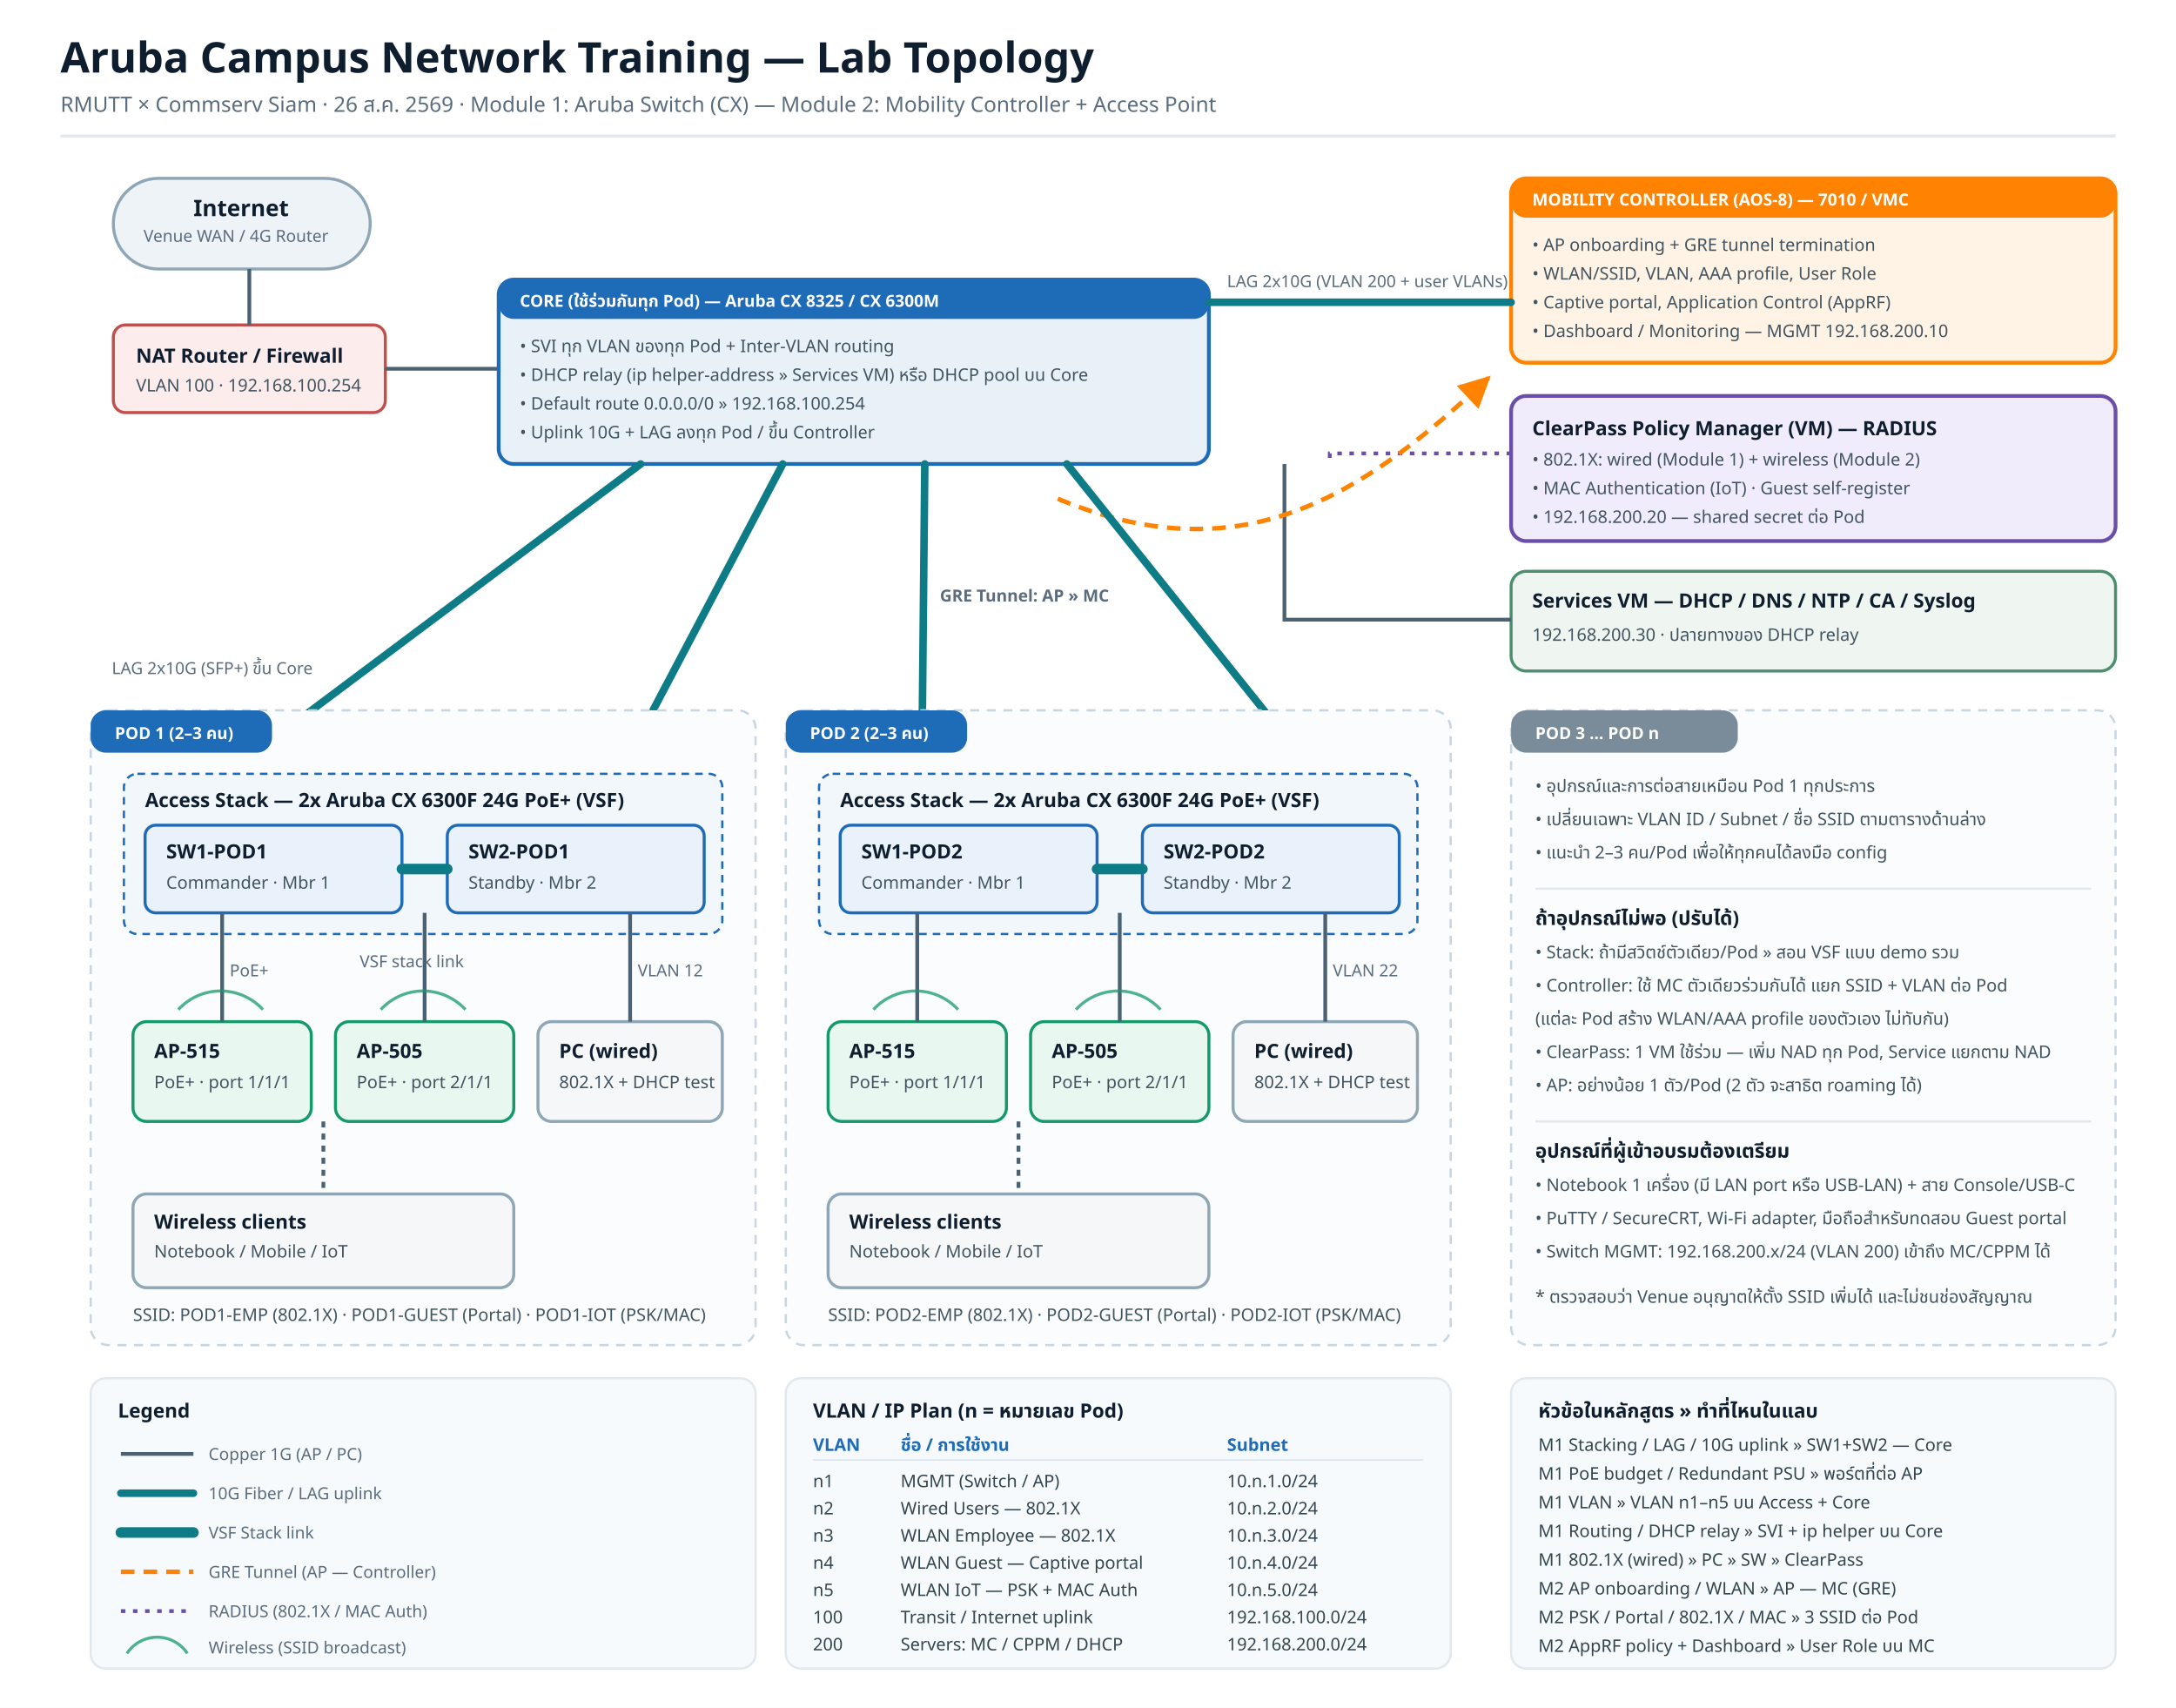
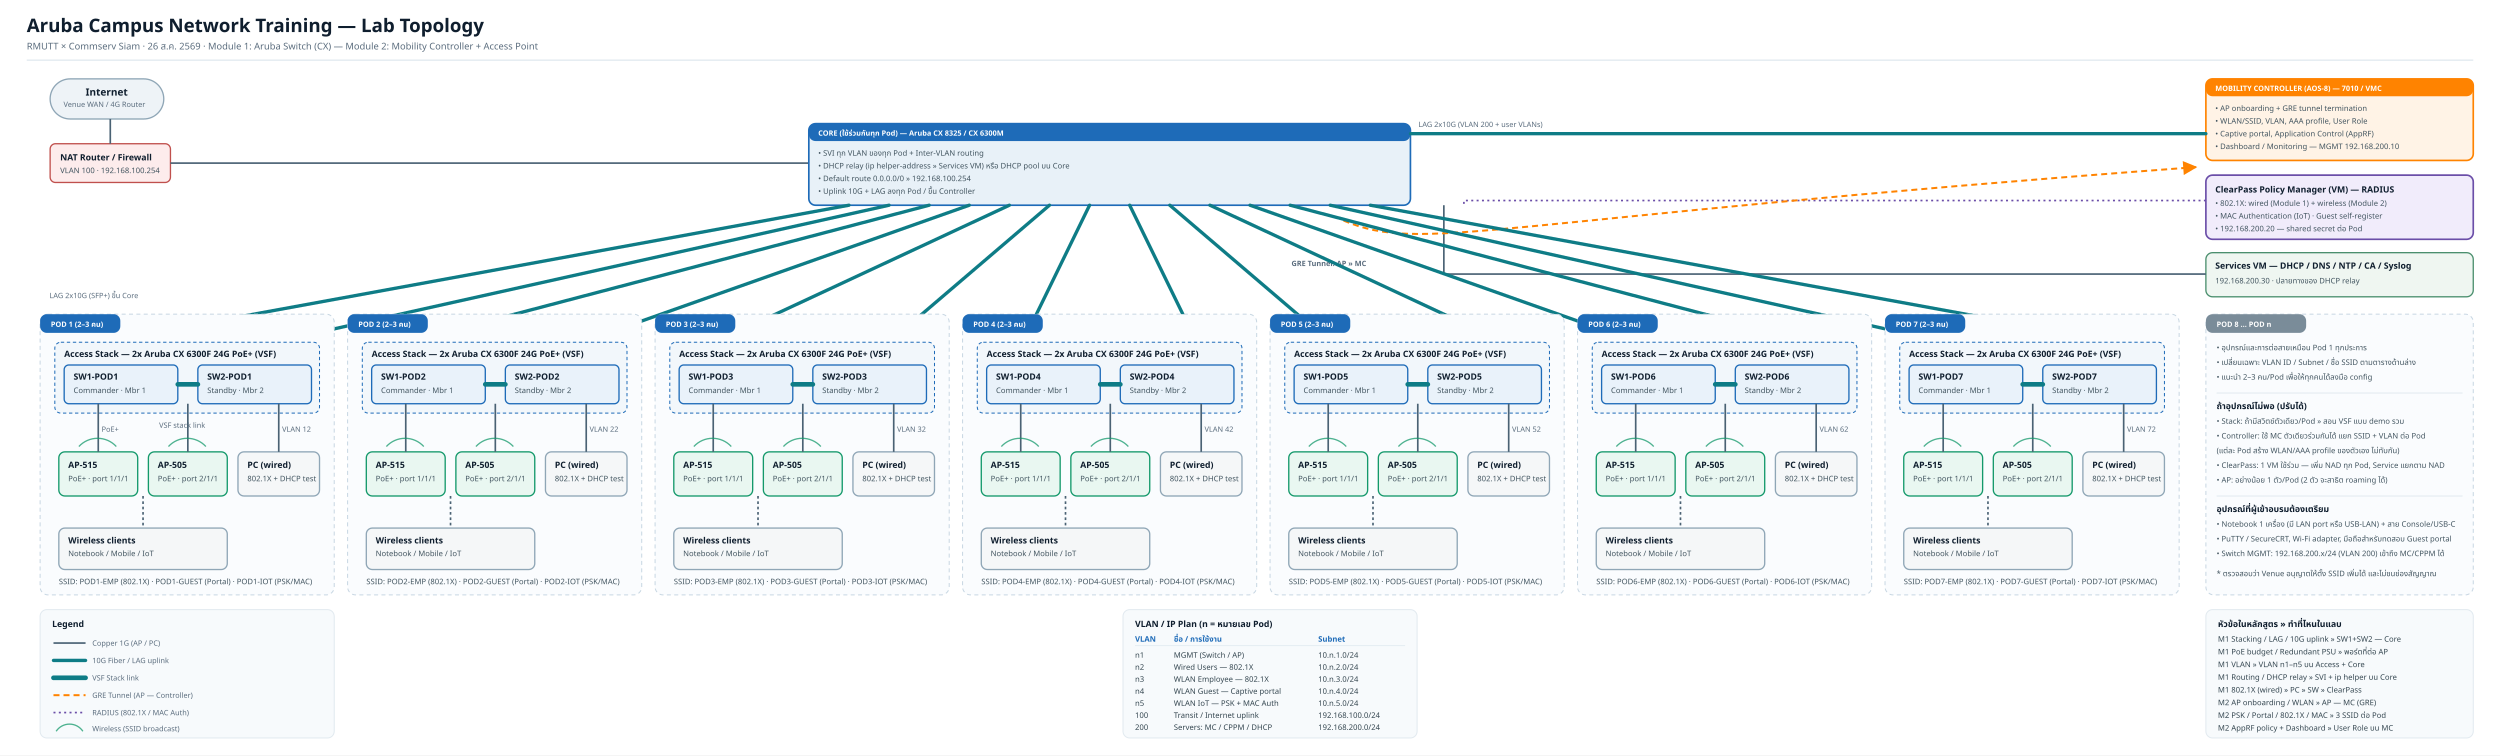
- <svg xmlns="http://www.w3.org/2000/svg" width="1440" height="1130" id="svg-lab" viewBox="0 0 1440 1130">
+ <svg xmlns="http://www.w3.org/2000/svg" width="3740" height="1130" id="svg-lab" viewBox="0 0 3740 1130">
  <defs>
    <style>#svg-lab text{font-family:"IBM Plex Sans Thai","Sarabun","Loma","Noto Sans Thai","Sarabun","Segoe UI",sans-serif;fill:#0F1E2E}#svg-lab .h1{font-size:28px;font-weight:700}#svg-lab .sub{font-size:14px;fill:#5A6C7D}#svg-lab .lbl{font-size:15px;font-weight:700}#svg-lab .lbl2{font-size:13px;font-weight:700}#svg-lab .role{font-size:11.5px;fill:#41545F}#svg-lab .tiny{font-size:11px;fill:#5A6C7D}#svg-lab .tag{font-size:11px;font-weight:700;fill:#fff}#svg-lab .th{font-size:11.5px;font-weight:700;fill:#1E6BB8}#svg-lab .td{font-size:11.5px;fill:#33454F}#svg-lab .link{stroke:#4A6274;stroke-width:2.5;fill:none}#svg-lab .link10{stroke:#0E7C86;stroke-width:5;fill:none;stroke-linecap:round}#svg-lab .stackl{stroke:#0E7C86;stroke-width:7;fill:none;stroke-linecap:round}#svg-lab .tunnel{stroke:#FF8300;stroke-width:3;stroke-dasharray:9 6;fill:none}#svg-lab .radius{stroke:#6B4EA8;stroke-width:2.5;stroke-dasharray:3 5;fill:none}#svg-lab .air{stroke:#14996B;stroke-width:2;fill:none;opacity:.75}#svg-lab .grp{fill:#FAFCFE;stroke:#C7D6E2;stroke-width:1.5;stroke-dasharray:6 5}
</style>
    <marker id="ar-svg-lab" viewBox="0 0 10 10" refX="9" refY="5" markerWidth="7" markerHeight="7" orient="auto-start-reverse">
      <path d="M0 0 L10 5 L0 10 z" fill="#FF8300" />
    </marker>
  </defs>
-   <rect width="1440" height="1130" fill="#FFFFFF" />
+   <rect width="3740" height="1130" fill="#FFFFFF" />
  <text class="h1" x="40" y="48">Aruba Campus Network Training — Lab Topology</text>
  <text class="sub" x="40" y="74">RMUTT × Commserv Siam · 26 ส.ค. 2569 · Module 1: Aruba Switch (CX) — Module 2: Mobility Controller + Access Point</text>
-   <line x1="40" y1="90" x2="1400" y2="90" stroke="#E1E9EF" stroke-width="2" />
+   <line x1="40" y1="90" x2="3700" y2="90" stroke="#E1E9EF" stroke-width="2" />
  <path d="M75 148 a30 30 0 0 1 30-30 h110 a30 30 0 0 1 0 60 h-110 a30 30 0 0 1-30-30z" fill="#EEF3F7" stroke="#8FA6B6" stroke-width="2" />
  <text class="lbl" x="128" y="143">Internet</text>
  <text class="tiny" x="95" y="160">Venue WAN / 4G Router</text>
  <rect x="75" y="215" width="180" height="58" rx="8" fill="#FDECEC" stroke="#C0504D" stroke-width="2" />
  <text class="lbl2" x="90" y="240">NAT Router / Firewall</text>
  <text class="role" x="90" y="259">VLAN 100 · 192.168.100.254</text>
  <line class="link" x1="165" y1="178" x2="165" y2="215" />
-   <line class="link" x1="255" y1="244" x2="330" y2="244" />
-   <rect x="330" y="185" width="470" height="122" rx="10" fill="#E8F1F8" stroke="#1E6BB8" stroke-width="2.5" />
-   <rect x="330" y="185" width="470" height="26" rx="10" fill="#1E6BB8" />
-   <text class="tag" x="344" y="203">CORE (ใช้ร่วมกันทุก Pod) — Aruba CX 8325 / CX 6300M</text>
-   <text class="role" x="344" y="233">• SVI ทุก VLAN ของทุก Pod + Inter-VLAN routing</text>
-   <text class="role" x="344" y="252">• DHCP relay (ip helper-address » Services VM) หรือ DHCP pool บน Core</text>
-   <text class="role" x="344" y="271">• Default route 0.0.0.0/0 » 192.168.100.254</text>
-   <text class="role" x="344" y="290">• Uplink 10G + LAG ลงทุก Pod / ขึ้น Controller</text>
-   <rect x="1000" y="118" width="400" height="122" rx="10" fill="#FFF3E6" stroke="#FF8300" stroke-width="2.5" />
-   <rect x="1000" y="118" width="400" height="26" rx="10" fill="#FF8300" />
-   <text class="tag" x="1014" y="136">MOBILITY CONTROLLER (AOS-8) — 7010 / VMC</text>
-   <text class="role" x="1014" y="166">• AP onboarding + GRE tunnel termination</text>
-   <text class="role" x="1014" y="185">• WLAN/SSID, VLAN, AAA profile, User Role</text>
-   <text class="role" x="1014" y="204">• Captive portal, Application Control (AppRF)</text>
-   <text class="role" x="1014" y="223">• Dashboard / Monitoring — MGMT 192.168.200.10</text>
-   <path class="link10" d="M800 200 H 1000" />
-   <text class="tiny" x="812" y="190">LAG 2x10G (VLAN 200 + user VLANs)</text>
-   <rect x="1000" y="262" width="400" height="96" rx="10" fill="#F1ECFB" stroke="#6B4EA8" stroke-width="2.5" />
-   <text class="lbl2" x="1014" y="288">ClearPass Policy Manager (VM) — RADIUS</text>
-   <text class="role" x="1014" y="308">• 802.1X: wired (Module 1) + wireless (Module 2)</text>
-   <text class="role" x="1014" y="327">• MAC Authentication (IoT) · Guest self-register</text>
-   <text class="role" x="1014" y="346">• 192.168.200.20 — shared secret ต่อ Pod</text>
-   <path class="radius" d="M1000 300 H 880 V 307" />
-   <rect x="1000" y="378" width="400" height="66" rx="10" fill="#EFF6F1" stroke="#4B8F6E" stroke-width="2" />
-   <text class="lbl2" x="1014" y="402">Services VM — DHCP / DNS / NTP / CA / Syslog</text>
-   <text class="role" x="1014" y="424">192.168.200.30 · ปลายทางของ DHCP relay</text>
-   <path class="link" d="M1000 410 H 850 V 307" />
-   <path class="tunnel" marker-end="url(#ar-svg-lab)" d="M700 330 C 820 380 900 330 985 250" />
-   <text class="tiny" x="622" y="398" fill="#C4620A" font-size="12" font-weight="700">GRE Tunnel: AP » MC</text>
-   <path class="link10" d="M150 512 L 424 307" />
-   <path class="link10" d="M410 512 L 518 307" />
-   <path class="link10" d="M610 512 L 612 307" />
-   <path class="link10" d="M870 512 L 706 307" />
+   <line class="link" x1="255" y1="244" x2="1210" y2="244" />
+   <rect x="1210" y="185" width="900" height="122" rx="10" fill="#E8F1F8" stroke="#1E6BB8" stroke-width="2.5" />
+   <rect x="1210" y="185" width="900" height="26" rx="10" fill="#1E6BB8" />
+   <text class="tag" x="1224" y="203">CORE (ใช้ร่วมกันทุก Pod) — Aruba CX 8325 / CX 6300M</text>
+   <text class="role" x="1224" y="233">• SVI ทุก VLAN ของทุก Pod + Inter-VLAN routing</text>
+   <text class="role" x="1224" y="252">• DHCP relay (ip helper-address » Services VM) หรือ DHCP pool บน Core</text>
+   <text class="role" x="1224" y="271">• Default route 0.0.0.0/0 » 192.168.100.254</text>
+   <text class="role" x="1224" y="290">• Uplink 10G + LAG ลงทุก Pod / ขึ้น Controller</text>
+   <rect x="3300" y="118" width="400" height="122" rx="10" fill="#FFF3E6" stroke="#FF8300" stroke-width="2.5" />
+   <rect x="3300" y="118" width="400" height="26" rx="10" fill="#FF8300" />
+   <text class="tag" x="3314" y="136">MOBILITY CONTROLLER (AOS-8) — 7010 / VMC</text>
+   <text class="role" x="3314" y="166">• AP onboarding + GRE tunnel termination</text>
+   <text class="role" x="3314" y="185">• WLAN/SSID, VLAN, AAA profile, User Role</text>
+   <text class="role" x="3314" y="204">• Captive portal, Application Control (AppRF)</text>
+   <text class="role" x="3314" y="223">• Dashboard / Monitoring — MGMT 192.168.200.10</text>
+   <path class="link10" d="M2110 200 H 3300" />
+   <text class="tiny" x="2122" y="190">LAG 2x10G (VLAN 200 + user VLANs)</text>
+   <rect x="3300" y="262" width="400" height="96" rx="10" fill="#F1ECFB" stroke="#6B4EA8" stroke-width="2.5" />
+   <text class="lbl2" x="3314" y="288">ClearPass Policy Manager (VM) — RADIUS</text>
+   <text class="role" x="3314" y="308">• 802.1X: wired (Module 1) + wireless (Module 2)</text>
+   <text class="role" x="3314" y="327">• MAC Authentication (IoT) · Guest self-register</text>
+   <text class="role" x="3314" y="346">• 192.168.200.20 — shared secret ต่อ Pod</text>
+   <path class="radius" d="M3300 300 H 2190 V 307" />
+   <rect x="3300" y="378" width="400" height="66" rx="10" fill="#EFF6F1" stroke="#4B8F6E" stroke-width="2" />
+   <text class="lbl2" x="3314" y="402">Services VM — DHCP / DNS / NTP / CA / Syslog</text>
+   <text class="role" x="3314" y="424">192.168.200.30 · ปลายทางของ DHCP relay</text>
+   <path class="link" d="M3300 410 H 2160 V 307" />
+   <path class="tunnel" marker-end="url(#ar-svg-lab)" d="M2010 330 C 2130 380 2210 330 3285 250" />
+   <text class="tiny" x="1932" y="398" fill="#C4620A" font-size="12" font-weight="700">GRE Tunnel: AP » MC</text>
+   <path class="link10" d="M150 512 L 1270 307" />
+   <path class="link10" d="M410 512 L 1330 307" />
+   <path class="link10" d="M610 512 L 1390 307" />
+   <path class="link10" d="M870 512 L 1450 307" />
+   <path class="link10" d="M1070 512 L 1510 307" />
+   <path class="link10" d="M1330 512 L 1570 307" />
+   <path class="link10" d="M1530 512 L 1630 307" />
+   <path class="link10" d="M1790 512 L 1690 307" />
+   <path class="link10" d="M1990 512 L 1750 307" />
+   <path class="link10" d="M2250 512 L 1810 307" />
+   <path class="link10" d="M2450 512 L 1870 307" />
+   <path class="link10" d="M2710 512 L 1930 307" />
+   <path class="link10" d="M2910 512 L 1990 307" />
+   <path class="link10" d="M3170 512 L 2050 307" />
  <text class="tiny" x="74" y="446">LAG 2x10G (SFP+) ขึ้น Core</text>
  <rect class="grp" x="60" y="470" width="440" height="420" rx="12" />
  <rect x="60" y="470" width="120" height="28" rx="10" fill="#1E6BB8" />
  <text class="tag" x="76" y="489">POD 1 (2–3 คน)</text>
  <rect x="82" y="512" width="396" height="106" rx="9" fill="#F2F7FB" stroke="#1E6BB8" stroke-width="1.5" stroke-dasharray="5 4" />
  <text class="lbl2" x="96" y="534">Access Stack — 2x Aruba CX 6300F 24G PoE+ (VSF)</text>
  <rect x="96" y="546" width="170" height="58" rx="7" fill="#E9F2FA" stroke="#1E6BB8" stroke-width="2" />
  <text class="lbl2" x="110" y="568">SW1-POD1</text>
  <text class="role" x="110" y="588">Commander · Mbr 1</text>
  <rect x="296" y="546" width="170" height="58" rx="7" fill="#E9F2FA" stroke="#1E6BB8" stroke-width="2" />
  <text class="lbl2" x="310" y="568">SW2-POD1</text>
  <text class="role" x="310" y="588">Standby · Mbr 2</text>
  <path class="stackl" d="M266 575 H 296" />
  <text class="tiny" x="238" y="640">VSF stack link</text>
  <rect x="88" y="676" width="118" height="66" rx="9" fill="#E9F7F1" stroke="#14996B" stroke-width="2" />
  <text class="lbl2" x="102" y="700">AP-515</text>
  <text class="role" x="102" y="720">PoE+ · port 1/1/1</text>
  <rect x="222" y="676" width="118" height="66" rx="9" fill="#E9F7F1" stroke="#14996B" stroke-width="2" />
  <text class="lbl2" x="236" y="700">AP-505</text>
  <text class="role" x="236" y="720">PoE+ · port 2/1/1</text>
  <rect x="356" y="676" width="122" height="66" rx="9" fill="#F5F7F8" stroke="#8FA6B6" stroke-width="2" />
  <text class="lbl2" x="370" y="700">PC (wired)</text>
  <text class="role" x="370" y="720">802.1X + DHCP test</text>
  <line class="link" x1="147" y1="604" x2="147" y2="676" />
  <line class="link" x1="281" y1="604" x2="281" y2="676" />
  <line class="link" x1="417" y1="604" x2="417" y2="676" />
  <text class="tiny" x="152" y="646">PoE+</text>
  <text class="tiny" x="422" y="646">VLAN 12</text>
  <path class="air" d="M118 668 a38 38 0 0 1 56 0" />
  <path class="air" d="M252 668 a38 38 0 0 1 56 0" />
  <rect x="88" y="790" width="252" height="62" rx="9" fill="#F5F7F8" stroke="#8FA6B6" stroke-width="2" />
  <text class="lbl2" x="102" y="813">Wireless clients</text>
  <text class="role" x="102" y="832">Notebook / Mobile / IoT</text>
  <line class="link" x1="214" y1="742" x2="214" y2="790" stroke-dasharray="4 4" />
  <text class="role" x="88" y="874">SSID: POD1-EMP (802.1X) · POD1-GUEST (Portal) · POD1-IOT (PSK/MAC)</text>
  <rect class="grp" x="520" y="470" width="440" height="420" rx="12" />
  <rect x="520" y="470" width="120" height="28" rx="10" fill="#1E6BB8" />
  <text class="tag" x="536" y="489">POD 2 (2–3 คน)</text>
  <rect x="542" y="512" width="396" height="106" rx="9" fill="#F2F7FB" stroke="#1E6BB8" stroke-width="1.5" stroke-dasharray="5 4" />
  <text class="lbl2" x="556" y="534">Access Stack — 2x Aruba CX 6300F 24G PoE+ (VSF)</text>
  <rect x="556" y="546" width="170" height="58" rx="7" fill="#E9F2FA" stroke="#1E6BB8" stroke-width="2" />
  <text class="lbl2" x="570" y="568">SW1-POD2</text>
  <text class="role" x="570" y="588">Commander · Mbr 1</text>
  <rect x="756" y="546" width="170" height="58" rx="7" fill="#E9F2FA" stroke="#1E6BB8" stroke-width="2" />
  <text class="lbl2" x="770" y="568">SW2-POD2</text>
  <text class="role" x="770" y="588">Standby · Mbr 2</text>
  <path class="stackl" d="M726 575 H 756" />
  <rect x="548" y="676" width="118" height="66" rx="9" fill="#E9F7F1" stroke="#14996B" stroke-width="2" />
  <text class="lbl2" x="562" y="700">AP-515</text>
  <text class="role" x="562" y="720">PoE+ · port 1/1/1</text>
  <rect x="682" y="676" width="118" height="66" rx="9" fill="#E9F7F1" stroke="#14996B" stroke-width="2" />
  <text class="lbl2" x="696" y="700">AP-505</text>
  <text class="role" x="696" y="720">PoE+ · port 2/1/1</text>
  <rect x="816" y="676" width="122" height="66" rx="9" fill="#F5F7F8" stroke="#8FA6B6" stroke-width="2" />
  <text class="lbl2" x="830" y="700">PC (wired)</text>
  <text class="role" x="830" y="720">802.1X + DHCP test</text>
  <line class="link" x1="607" y1="604" x2="607" y2="676" />
  <line class="link" x1="741" y1="604" x2="741" y2="676" />
  <line class="link" x1="877" y1="604" x2="877" y2="676" />
  <text class="tiny" x="882" y="646">VLAN 22</text>
  <path class="air" d="M578 668 a38 38 0 0 1 56 0" />
  <path class="air" d="M712 668 a38 38 0 0 1 56 0" />
  <rect x="548" y="790" width="252" height="62" rx="9" fill="#F5F7F8" stroke="#8FA6B6" stroke-width="2" />
  <text class="lbl2" x="562" y="813">Wireless clients</text>
  <text class="role" x="562" y="832">Notebook / Mobile / IoT</text>
  <line class="link" x1="674" y1="742" x2="674" y2="790" stroke-dasharray="4 4" />
  <text class="role" x="548" y="874">SSID: POD2-EMP (802.1X) · POD2-GUEST (Portal) · POD2-IOT (PSK/MAC)</text>
-   <rect class="grp" x="1000" y="470" width="400" height="420" rx="12" />
-   <rect x="1000" y="470" width="150" height="28" rx="10" fill="#7A8C99" />
-   <text class="tag" x="1016" y="489">POD 3 ... POD n</text>
-   <text class="role" x="1016" y="524">• อุปกรณ์และการต่อสายเหมือน Pod 1 ทุกประการ</text>
-   <text class="role" x="1016" y="546">• เปลี่ยนเฉพาะ VLAN ID / Subnet / ชื่อ SSID ตามตารางด้านล่าง</text>
-   <text class="role" x="1016" y="568">• แนะนำ 2–3 คน/Pod เพื่อให้ทุกคนได้ลงมือ config</text>
-   <line x1="1016" y1="588" x2="1384" y2="588" stroke="#E1E9EF" stroke-width="1.5" />
-   <text class="lbl2" x="1016" y="612">ถ้าอุปกรณ์ไม่พอ (ปรับได้)</text>
-   <text class="role" x="1016" y="634">• Stack: ถ้ามีสวิตช์ตัวเดียว/Pod » สอน VSF แบบ demo รวม</text>
-   <text class="role" x="1016" y="656">• Controller: ใช้ MC ตัวเดียวร่วมกันได้ แยก SSID + VLAN ต่อ Pod</text>
-   <text class="role" x="1016" y="678">  (แต่ละ Pod สร้าง WLAN/AAA profile ของตัวเอง ไม่ทับกัน)</text>
-   <text class="role" x="1016" y="700">• ClearPass: 1 VM ใช้ร่วม — เพิ่ม NAD ทุก Pod, Service แยกตาม NAD</text>
-   <text class="role" x="1016" y="722">• AP: อย่างน้อย 1 ตัว/Pod (2 ตัว จะสาธิต roaming ได้)</text>
-   <line x1="1016" y1="742" x2="1384" y2="742" stroke="#E1E9EF" stroke-width="1.5" />
-   <text class="lbl2" x="1016" y="766">อุปกรณ์ที่ผู้เข้าอบรมต้องเตรียม</text>
-   <text class="role" x="1016" y="788">• Notebook 1 เครื่อง (มี LAN port หรือ USB-LAN) + สาย Console/USB-C</text>
-   <text class="role" x="1016" y="810">• PuTTY / SecureCRT, Wi-Fi adapter, มือถือสำหรับทดสอบ Guest portal</text>
-   <text class="role" x="1016" y="832">• Switch MGMT: 192.168.200.x/24 (VLAN 200) เข้าถึง MC/CPPM ได้</text>
-   <text class="role" x="1016" y="862">* ตรวจสอบว่า Venue อนุญาตให้ตั้ง SSID เพิ่มได้ และไม่ชนช่องสัญญาณ</text>
+   <rect class="grp" x="980" y="470" width="440" height="420" rx="12" />
+   <rect x="980" y="470" width="120" height="28" rx="10" fill="#1E6BB8" />
+   <text class="tag" x="996" y="489">POD 3 (2–3 คน)</text>
+   <rect x="1002" y="512" width="396" height="106" rx="9" fill="#F2F7FB" stroke="#1E6BB8" stroke-width="1.5" stroke-dasharray="5 4" />
+   <text class="lbl2" x="1016" y="534">Access Stack — 2x Aruba CX 6300F 24G PoE+ (VSF)</text>
+   <rect x="1016" y="546" width="170" height="58" rx="7" fill="#E9F2FA" stroke="#1E6BB8" stroke-width="2" />
+   <text class="lbl2" x="1030" y="568">SW1-POD3</text>
+   <text class="role" x="1030" y="588">Commander · Mbr 1</text>
+   <rect x="1216" y="546" width="170" height="58" rx="7" fill="#E9F2FA" stroke="#1E6BB8" stroke-width="2" />
+   <text class="lbl2" x="1230" y="568">SW2-POD3</text>
+   <text class="role" x="1230" y="588">Standby · Mbr 2</text>
+   <path class="stackl" d="M1186 575 H 1216" />
+   <rect x="1008" y="676" width="118" height="66" rx="9" fill="#E9F7F1" stroke="#14996B" stroke-width="2" />
+   <text class="lbl2" x="1022" y="700">AP-515</text>
+   <text class="role" x="1022" y="720">PoE+ · port 1/1/1</text>
+   <rect x="1142" y="676" width="118" height="66" rx="9" fill="#E9F7F1" stroke="#14996B" stroke-width="2" />
+   <text class="lbl2" x="1156" y="700">AP-505</text>
+   <text class="role" x="1156" y="720">PoE+ · port 2/1/1</text>
+   <rect x="1276" y="676" width="122" height="66" rx="9" fill="#F5F7F8" stroke="#8FA6B6" stroke-width="2" />
+   <text class="lbl2" x="1290" y="700">PC (wired)</text>
+   <text class="role" x="1290" y="720">802.1X + DHCP test</text>
+   <line class="link" x1="1067" y1="604" x2="1067" y2="676" />
+   <line class="link" x1="1201" y1="604" x2="1201" y2="676" />
+   <line class="link" x1="1337" y1="604" x2="1337" y2="676" />
+   <text class="tiny" x="1342" y="646">VLAN 32</text>
+   <path class="air" d="M1038 668 a38 38 0 0 1 56 0" />
+   <path class="air" d="M1172 668 a38 38 0 0 1 56 0" />
+   <rect x="1008" y="790" width="252" height="62" rx="9" fill="#F5F7F8" stroke="#8FA6B6" stroke-width="2" />
+   <text class="lbl2" x="1022" y="813">Wireless clients</text>
+   <text class="role" x="1022" y="832">Notebook / Mobile / IoT</text>
+   <line class="link" x1="1134" y1="742" x2="1134" y2="790" stroke-dasharray="4 4" />
+   <text class="role" x="1008" y="874">SSID: POD3-EMP (802.1X) · POD3-GUEST (Portal) · POD3-IOT (PSK/MAC)</text>
+   <rect class="grp" x="1440" y="470" width="440" height="420" rx="12" />
+   <rect x="1440" y="470" width="120" height="28" rx="10" fill="#1E6BB8" />
+   <text class="tag" x="1456" y="489">POD 4 (2–3 คน)</text>
+   <rect x="1462" y="512" width="396" height="106" rx="9" fill="#F2F7FB" stroke="#1E6BB8" stroke-width="1.5" stroke-dasharray="5 4" />
+   <text class="lbl2" x="1476" y="534">Access Stack — 2x Aruba CX 6300F 24G PoE+ (VSF)</text>
+   <rect x="1476" y="546" width="170" height="58" rx="7" fill="#E9F2FA" stroke="#1E6BB8" stroke-width="2" />
+   <text class="lbl2" x="1490" y="568">SW1-POD4</text>
+   <text class="role" x="1490" y="588">Commander · Mbr 1</text>
+   <rect x="1676" y="546" width="170" height="58" rx="7" fill="#E9F2FA" stroke="#1E6BB8" stroke-width="2" />
+   <text class="lbl2" x="1690" y="568">SW2-POD4</text>
+   <text class="role" x="1690" y="588">Standby · Mbr 2</text>
+   <path class="stackl" d="M1646 575 H 1676" />
+   <rect x="1468" y="676" width="118" height="66" rx="9" fill="#E9F7F1" stroke="#14996B" stroke-width="2" />
+   <text class="lbl2" x="1482" y="700">AP-515</text>
+   <text class="role" x="1482" y="720">PoE+ · port 1/1/1</text>
+   <rect x="1602" y="676" width="118" height="66" rx="9" fill="#E9F7F1" stroke="#14996B" stroke-width="2" />
+   <text class="lbl2" x="1616" y="700">AP-505</text>
+   <text class="role" x="1616" y="720">PoE+ · port 2/1/1</text>
+   <rect x="1736" y="676" width="122" height="66" rx="9" fill="#F5F7F8" stroke="#8FA6B6" stroke-width="2" />
+   <text class="lbl2" x="1750" y="700">PC (wired)</text>
+   <text class="role" x="1750" y="720">802.1X + DHCP test</text>
+   <line class="link" x1="1527" y1="604" x2="1527" y2="676" />
+   <line class="link" x1="1661" y1="604" x2="1661" y2="676" />
+   <line class="link" x1="1797" y1="604" x2="1797" y2="676" />
+   <text class="tiny" x="1802" y="646">VLAN 42</text>
+   <path class="air" d="M1498 668 a38 38 0 0 1 56 0" />
+   <path class="air" d="M1632 668 a38 38 0 0 1 56 0" />
+   <rect x="1468" y="790" width="252" height="62" rx="9" fill="#F5F7F8" stroke="#8FA6B6" stroke-width="2" />
+   <text class="lbl2" x="1482" y="813">Wireless clients</text>
+   <text class="role" x="1482" y="832">Notebook / Mobile / IoT</text>
+   <line class="link" x1="1594" y1="742" x2="1594" y2="790" stroke-dasharray="4 4" />
+   <text class="role" x="1468" y="874">SSID: POD4-EMP (802.1X) · POD4-GUEST (Portal) · POD4-IOT (PSK/MAC)</text>
+   <rect class="grp" x="1900" y="470" width="440" height="420" rx="12" />
+   <rect x="1900" y="470" width="120" height="28" rx="10" fill="#1E6BB8" />
+   <text class="tag" x="1916" y="489">POD 5 (2–3 คน)</text>
+   <rect x="1922" y="512" width="396" height="106" rx="9" fill="#F2F7FB" stroke="#1E6BB8" stroke-width="1.5" stroke-dasharray="5 4" />
+   <text class="lbl2" x="1936" y="534">Access Stack — 2x Aruba CX 6300F 24G PoE+ (VSF)</text>
+   <rect x="1936" y="546" width="170" height="58" rx="7" fill="#E9F2FA" stroke="#1E6BB8" stroke-width="2" />
+   <text class="lbl2" x="1950" y="568">SW1-POD5</text>
+   <text class="role" x="1950" y="588">Commander · Mbr 1</text>
+   <rect x="2136" y="546" width="170" height="58" rx="7" fill="#E9F2FA" stroke="#1E6BB8" stroke-width="2" />
+   <text class="lbl2" x="2150" y="568">SW2-POD5</text>
+   <text class="role" x="2150" y="588">Standby · Mbr 2</text>
+   <path class="stackl" d="M2106 575 H 2136" />
+   <rect x="1928" y="676" width="118" height="66" rx="9" fill="#E9F7F1" stroke="#14996B" stroke-width="2" />
+   <text class="lbl2" x="1942" y="700">AP-515</text>
+   <text class="role" x="1942" y="720">PoE+ · port 1/1/1</text>
+   <rect x="2062" y="676" width="118" height="66" rx="9" fill="#E9F7F1" stroke="#14996B" stroke-width="2" />
+   <text class="lbl2" x="2076" y="700">AP-505</text>
+   <text class="role" x="2076" y="720">PoE+ · port 2/1/1</text>
+   <rect x="2196" y="676" width="122" height="66" rx="9" fill="#F5F7F8" stroke="#8FA6B6" stroke-width="2" />
+   <text class="lbl2" x="2210" y="700">PC (wired)</text>
+   <text class="role" x="2210" y="720">802.1X + DHCP test</text>
+   <line class="link" x1="1987" y1="604" x2="1987" y2="676" />
+   <line class="link" x1="2121" y1="604" x2="2121" y2="676" />
+   <line class="link" x1="2257" y1="604" x2="2257" y2="676" />
+   <text class="tiny" x="2262" y="646">VLAN 52</text>
+   <path class="air" d="M1958 668 a38 38 0 0 1 56 0" />
+   <path class="air" d="M2092 668 a38 38 0 0 1 56 0" />
+   <rect x="1928" y="790" width="252" height="62" rx="9" fill="#F5F7F8" stroke="#8FA6B6" stroke-width="2" />
+   <text class="lbl2" x="1942" y="813">Wireless clients</text>
+   <text class="role" x="1942" y="832">Notebook / Mobile / IoT</text>
+   <line class="link" x1="2054" y1="742" x2="2054" y2="790" stroke-dasharray="4 4" />
+   <text class="role" x="1928" y="874">SSID: POD5-EMP (802.1X) · POD5-GUEST (Portal) · POD5-IOT (PSK/MAC)</text>
+   <rect class="grp" x="2360" y="470" width="440" height="420" rx="12" />
+   <rect x="2360" y="470" width="120" height="28" rx="10" fill="#1E6BB8" />
+   <text class="tag" x="2376" y="489">POD 6 (2–3 คน)</text>
+   <rect x="2382" y="512" width="396" height="106" rx="9" fill="#F2F7FB" stroke="#1E6BB8" stroke-width="1.5" stroke-dasharray="5 4" />
+   <text class="lbl2" x="2396" y="534">Access Stack — 2x Aruba CX 6300F 24G PoE+ (VSF)</text>
+   <rect x="2396" y="546" width="170" height="58" rx="7" fill="#E9F2FA" stroke="#1E6BB8" stroke-width="2" />
+   <text class="lbl2" x="2410" y="568">SW1-POD6</text>
+   <text class="role" x="2410" y="588">Commander · Mbr 1</text>
+   <rect x="2596" y="546" width="170" height="58" rx="7" fill="#E9F2FA" stroke="#1E6BB8" stroke-width="2" />
+   <text class="lbl2" x="2610" y="568">SW2-POD6</text>
+   <text class="role" x="2610" y="588">Standby · Mbr 2</text>
+   <path class="stackl" d="M2566 575 H 2596" />
+   <rect x="2388" y="676" width="118" height="66" rx="9" fill="#E9F7F1" stroke="#14996B" stroke-width="2" />
+   <text class="lbl2" x="2402" y="700">AP-515</text>
+   <text class="role" x="2402" y="720">PoE+ · port 1/1/1</text>
+   <rect x="2522" y="676" width="118" height="66" rx="9" fill="#E9F7F1" stroke="#14996B" stroke-width="2" />
+   <text class="lbl2" x="2536" y="700">AP-505</text>
+   <text class="role" x="2536" y="720">PoE+ · port 2/1/1</text>
+   <rect x="2656" y="676" width="122" height="66" rx="9" fill="#F5F7F8" stroke="#8FA6B6" stroke-width="2" />
+   <text class="lbl2" x="2670" y="700">PC (wired)</text>
+   <text class="role" x="2670" y="720">802.1X + DHCP test</text>
+   <line class="link" x1="2447" y1="604" x2="2447" y2="676" />
+   <line class="link" x1="2581" y1="604" x2="2581" y2="676" />
+   <line class="link" x1="2717" y1="604" x2="2717" y2="676" />
+   <text class="tiny" x="2722" y="646">VLAN 62</text>
+   <path class="air" d="M2418 668 a38 38 0 0 1 56 0" />
+   <path class="air" d="M2552 668 a38 38 0 0 1 56 0" />
+   <rect x="2388" y="790" width="252" height="62" rx="9" fill="#F5F7F8" stroke="#8FA6B6" stroke-width="2" />
+   <text class="lbl2" x="2402" y="813">Wireless clients</text>
+   <text class="role" x="2402" y="832">Notebook / Mobile / IoT</text>
+   <line class="link" x1="2514" y1="742" x2="2514" y2="790" stroke-dasharray="4 4" />
+   <text class="role" x="2388" y="874">SSID: POD6-EMP (802.1X) · POD6-GUEST (Portal) · POD6-IOT (PSK/MAC)</text>
+   <rect class="grp" x="2820" y="470" width="440" height="420" rx="12" />
+   <rect x="2820" y="470" width="120" height="28" rx="10" fill="#1E6BB8" />
+   <text class="tag" x="2836" y="489">POD 7 (2–3 คน)</text>
+   <rect x="2842" y="512" width="396" height="106" rx="9" fill="#F2F7FB" stroke="#1E6BB8" stroke-width="1.5" stroke-dasharray="5 4" />
+   <text class="lbl2" x="2856" y="534">Access Stack — 2x Aruba CX 6300F 24G PoE+ (VSF)</text>
+   <rect x="2856" y="546" width="170" height="58" rx="7" fill="#E9F2FA" stroke="#1E6BB8" stroke-width="2" />
+   <text class="lbl2" x="2870" y="568">SW1-POD7</text>
+   <text class="role" x="2870" y="588">Commander · Mbr 1</text>
+   <rect x="3056" y="546" width="170" height="58" rx="7" fill="#E9F2FA" stroke="#1E6BB8" stroke-width="2" />
+   <text class="lbl2" x="3070" y="568">SW2-POD7</text>
+   <text class="role" x="3070" y="588">Standby · Mbr 2</text>
+   <path class="stackl" d="M3026 575 H 3056" />
+   <rect x="2848" y="676" width="118" height="66" rx="9" fill="#E9F7F1" stroke="#14996B" stroke-width="2" />
+   <text class="lbl2" x="2862" y="700">AP-515</text>
+   <text class="role" x="2862" y="720">PoE+ · port 1/1/1</text>
+   <rect x="2982" y="676" width="118" height="66" rx="9" fill="#E9F7F1" stroke="#14996B" stroke-width="2" />
+   <text class="lbl2" x="2996" y="700">AP-505</text>
+   <text class="role" x="2996" y="720">PoE+ · port 2/1/1</text>
+   <rect x="3116" y="676" width="122" height="66" rx="9" fill="#F5F7F8" stroke="#8FA6B6" stroke-width="2" />
+   <text class="lbl2" x="3130" y="700">PC (wired)</text>
+   <text class="role" x="3130" y="720">802.1X + DHCP test</text>
+   <line class="link" x1="2907" y1="604" x2="2907" y2="676" />
+   <line class="link" x1="3041" y1="604" x2="3041" y2="676" />
+   <line class="link" x1="3177" y1="604" x2="3177" y2="676" />
+   <text class="tiny" x="3182" y="646">VLAN 72</text>
+   <path class="air" d="M2878 668 a38 38 0 0 1 56 0" />
+   <path class="air" d="M3012 668 a38 38 0 0 1 56 0" />
+   <rect x="2848" y="790" width="252" height="62" rx="9" fill="#F5F7F8" stroke="#8FA6B6" stroke-width="2" />
+   <text class="lbl2" x="2862" y="813">Wireless clients</text>
+   <text class="role" x="2862" y="832">Notebook / Mobile / IoT</text>
+   <line class="link" x1="2974" y1="742" x2="2974" y2="790" stroke-dasharray="4 4" />
+   <text class="role" x="2848" y="874">SSID: POD7-EMP (802.1X) · POD7-GUEST (Portal) · POD7-IOT (PSK/MAC)</text>
+   <rect class="grp" x="3300" y="470" width="400" height="420" rx="12" />
+   <rect x="3300" y="470" width="150" height="28" rx="10" fill="#7A8C99" />
+   <text class="tag" x="3316" y="489">POD 8 ... POD n</text>
+   <text class="role" x="3316" y="524">• อุปกรณ์และการต่อสายเหมือน Pod 1 ทุกประการ</text>
+   <text class="role" x="3316" y="546">• เปลี่ยนเฉพาะ VLAN ID / Subnet / ชื่อ SSID ตามตารางด้านล่าง</text>
+   <text class="role" x="3316" y="568">• แนะนำ 2–3 คน/Pod เพื่อให้ทุกคนได้ลงมือ config</text>
+   <line x1="3316" y1="588" x2="3684" y2="588" stroke="#E1E9EF" stroke-width="1.5" />
+   <text class="lbl2" x="3316" y="612">ถ้าอุปกรณ์ไม่พอ (ปรับได้)</text>
+   <text class="role" x="3316" y="634">• Stack: ถ้ามีสวิตช์ตัวเดียว/Pod » สอน VSF แบบ demo รวม</text>
+   <text class="role" x="3316" y="656">• Controller: ใช้ MC ตัวเดียวร่วมกันได้ แยก SSID + VLAN ต่อ Pod</text>
+   <text class="role" x="3316" y="678">  (แต่ละ Pod สร้าง WLAN/AAA profile ของตัวเอง ไม่ทับกัน)</text>
+   <text class="role" x="3316" y="700">• ClearPass: 1 VM ใช้ร่วม — เพิ่ม NAD ทุก Pod, Service แยกตาม NAD</text>
+   <text class="role" x="3316" y="722">• AP: อย่างน้อย 1 ตัว/Pod (2 ตัว จะสาธิต roaming ได้)</text>
+   <line x1="3316" y1="742" x2="3684" y2="742" stroke="#E1E9EF" stroke-width="1.5" />
+   <text class="lbl2" x="3316" y="766">อุปกรณ์ที่ผู้เข้าอบรมต้องเตรียม</text>
+   <text class="role" x="3316" y="788">• Notebook 1 เครื่อง (มี LAN port หรือ USB-LAN) + สาย Console/USB-C</text>
+   <text class="role" x="3316" y="810">• PuTTY / SecureCRT, Wi-Fi adapter, มือถือสำหรับทดสอบ Guest portal</text>
+   <text class="role" x="3316" y="832">• Switch MGMT: 192.168.200.x/24 (VLAN 200) เข้าถึง MC/CPPM ได้</text>
+   <text class="role" x="3316" y="862">* ตรวจสอบว่า Venue อนุญาตให้ตั้ง SSID เพิ่มได้ และไม่ชนช่องสัญญาณ</text>
  <rect x="60" y="912" width="440" height="192" rx="10" fill="#F7FAFC" stroke="#E1E9EF" stroke-width="1.5" />
  <text class="lbl2" x="78" y="938">Legend</text>
  <line class="link" x1="80" y1="962" x2="128" y2="962" />
  <text class="tiny" x="138" y="966">Copper 1G (AP / PC)</text>
  <line class="link10" x1="80" y1="988" x2="128" y2="988" />
  <text class="tiny" x="138" y="992">10G Fiber / LAG uplink</text>
  <path class="stackl" d="M80 1014 H 128" />
  <text class="tiny" x="138" y="1018">VSF Stack link</text>
  <path class="tunnel" d="M80 1040 H 128" />
  <text class="tiny" x="138" y="1044">GRE Tunnel (AP — Controller)</text>
  <path class="radius" d="M80 1066 H 128" />
  <text class="tiny" x="138" y="1070">RADIUS (802.1X / MAC Auth)</text>
  <path class="air" d="M84 1094 a24 24 0 0 1 40 0" />
  <text class="tiny" x="138" y="1094">Wireless (SSID broadcast)</text>
-   <rect x="520" y="912" width="440" height="192" rx="10" fill="#F7FAFC" stroke="#E1E9EF" stroke-width="1.5" />
-   <text class="lbl2" x="538" y="938">VLAN / IP Plan (n = หมายเลข Pod)</text>
-   <text class="th" x="538" y="960">VLAN</text>
-   <text class="th" x="596" y="960">ชื่อ / การใช้งาน</text>
-   <text class="th" x="812" y="960">Subnet</text>
-   <line x1="538" y1="966" x2="942" y2="966" stroke="#DCE6ED" />
-   <text class="td" x="538" y="984">n1</text>
-   <text class="td" x="596" y="984">MGMT (Switch / AP)</text>
-   <text class="td" x="812" y="984">10.n.1.0/24</text>
-   <text class="td" x="538" y="1002">n2</text>
-   <text class="td" x="596" y="1002">Wired Users — 802.1X</text>
-   <text class="td" x="812" y="1002">10.n.2.0/24</text>
-   <text class="td" x="538" y="1020">n3</text>
-   <text class="td" x="596" y="1020">WLAN Employee — 802.1X</text>
-   <text class="td" x="812" y="1020">10.n.3.0/24</text>
-   <text class="td" x="538" y="1038">n4</text>
-   <text class="td" x="596" y="1038">WLAN Guest — Captive portal</text>
-   <text class="td" x="812" y="1038">10.n.4.0/24</text>
-   <text class="td" x="538" y="1056">n5</text>
-   <text class="td" x="596" y="1056">WLAN IoT — PSK + MAC Auth</text>
-   <text class="td" x="812" y="1056">10.n.5.0/24</text>
-   <text class="td" x="538" y="1074">100</text>
-   <text class="td" x="596" y="1074">Transit / Internet uplink</text>
-   <text class="td" x="812" y="1074">192.168.100.0/24</text>
-   <text class="td" x="538" y="1092">200</text>
-   <text class="td" x="596" y="1092">Servers: MC / CPPM / DHCP</text>
-   <text class="td" x="812" y="1092">192.168.200.0/24</text>
-   <rect x="1000" y="912" width="400" height="192" rx="10" fill="#F7FAFC" stroke="#E1E9EF" stroke-width="1.5" />
-   <text class="lbl2" x="1018" y="938">หัวข้อในหลักสูตร » ทำที่ไหนในแลบ</text>
-   <text class="td" x="1018" y="960">M1 Stacking / LAG / 10G uplink » SW1+SW2 — Core</text>
-   <text class="td" x="1018" y="979">M1 PoE budget / Redundant PSU » พอร์ตที่ต่อ AP</text>
-   <text class="td" x="1018" y="998">M1 VLAN » VLAN n1–n5 บน Access + Core</text>
-   <text class="td" x="1018" y="1017">M1 Routing / DHCP relay » SVI + ip helper บน Core</text>
-   <text class="td" x="1018" y="1036">M1 802.1X (wired) » PC » SW » ClearPass</text>
-   <text class="td" x="1018" y="1055">M2 AP onboarding / WLAN » AP — MC (GRE)</text>
-   <text class="td" x="1018" y="1074">M2 PSK / Portal / 802.1X / MAC » 3 SSID ต่อ Pod</text>
-   <text class="td" x="1018" y="1093">M2 AppRF policy + Dashboard » User Role บน MC</text>
+   <rect x="1680" y="912" width="440" height="192" rx="10" fill="#F7FAFC" stroke="#E1E9EF" stroke-width="1.5" />
+   <text class="lbl2" x="1698" y="938">VLAN / IP Plan (n = หมายเลข Pod)</text>
+   <text class="th" x="1698" y="960">VLAN</text>
+   <text class="th" x="1756" y="960">ชื่อ / การใช้งาน</text>
+   <text class="th" x="1972" y="960">Subnet</text>
+   <line x1="1698" y1="966" x2="2102" y2="966" stroke="#DCE6ED" />
+   <text class="td" x="1698" y="984">n1</text>
+   <text class="td" x="1756" y="984">MGMT (Switch / AP)</text>
+   <text class="td" x="1972" y="984">10.n.1.0/24</text>
+   <text class="td" x="1698" y="1002">n2</text>
+   <text class="td" x="1756" y="1002">Wired Users — 802.1X</text>
+   <text class="td" x="1972" y="1002">10.n.2.0/24</text>
+   <text class="td" x="1698" y="1020">n3</text>
+   <text class="td" x="1756" y="1020">WLAN Employee — 802.1X</text>
+   <text class="td" x="1972" y="1020">10.n.3.0/24</text>
+   <text class="td" x="1698" y="1038">n4</text>
+   <text class="td" x="1756" y="1038">WLAN Guest — Captive portal</text>
+   <text class="td" x="1972" y="1038">10.n.4.0/24</text>
+   <text class="td" x="1698" y="1056">n5</text>
+   <text class="td" x="1756" y="1056">WLAN IoT — PSK + MAC Auth</text>
+   <text class="td" x="1972" y="1056">10.n.5.0/24</text>
+   <text class="td" x="1698" y="1074">100</text>
+   <text class="td" x="1756" y="1074">Transit / Internet uplink</text>
+   <text class="td" x="1972" y="1074">192.168.100.0/24</text>
+   <text class="td" x="1698" y="1092">200</text>
+   <text class="td" x="1756" y="1092">Servers: MC / CPPM / DHCP</text>
+   <text class="td" x="1972" y="1092">192.168.200.0/24</text>
+   <rect x="3300" y="912" width="400" height="192" rx="10" fill="#F7FAFC" stroke="#E1E9EF" stroke-width="1.5" />
+   <text class="lbl2" x="3318" y="938">หัวข้อในหลักสูตร » ทำที่ไหนในแลบ</text>
+   <text class="td" x="3318" y="960">M1 Stacking / LAG / 10G uplink » SW1+SW2 — Core</text>
+   <text class="td" x="3318" y="979">M1 PoE budget / Redundant PSU » พอร์ตที่ต่อ AP</text>
+   <text class="td" x="3318" y="998">M1 VLAN » VLAN n1–n5 บน Access + Core</text>
+   <text class="td" x="3318" y="1017">M1 Routing / DHCP relay » SVI + ip helper บน Core</text>
+   <text class="td" x="3318" y="1036">M1 802.1X (wired) » PC » SW » ClearPass</text>
+   <text class="td" x="3318" y="1055">M2 AP onboarding / WLAN » AP — MC (GRE)</text>
+   <text class="td" x="3318" y="1074">M2 PSK / Portal / 802.1X / MAC » 3 SSID ต่อ Pod</text>
+   <text class="td" x="3318" y="1093">M2 AppRF policy + Dashboard » User Role บน MC</text>
</svg>
